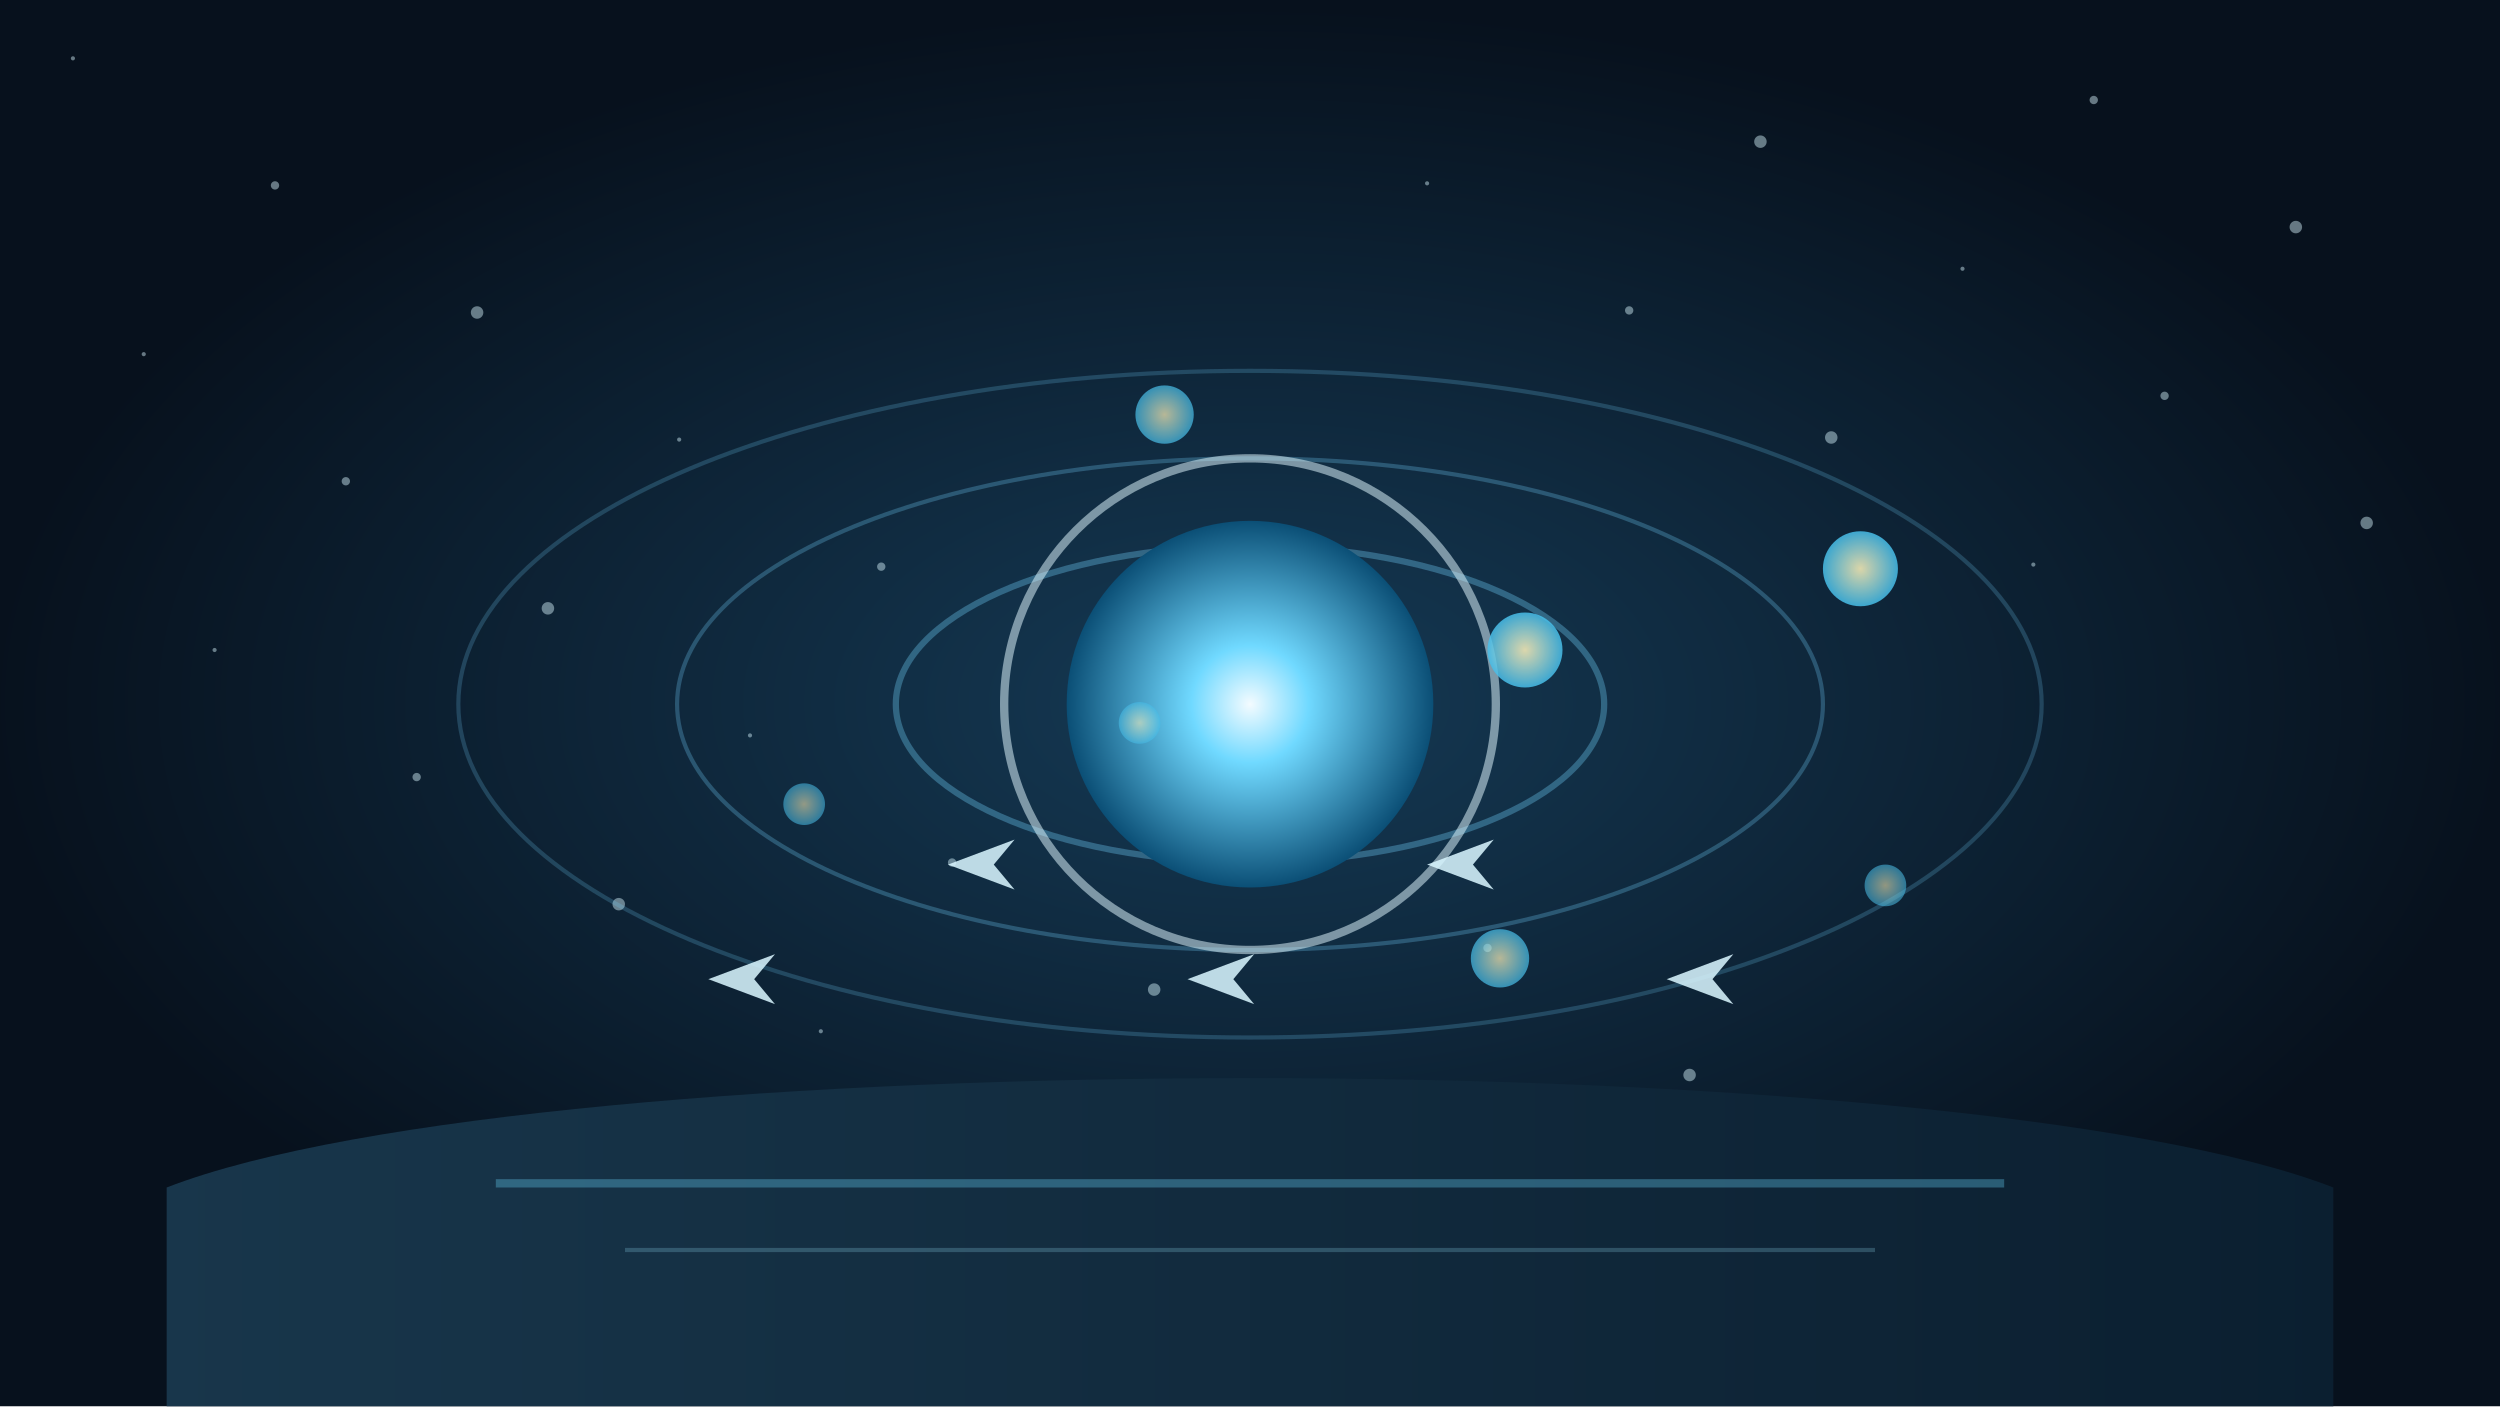
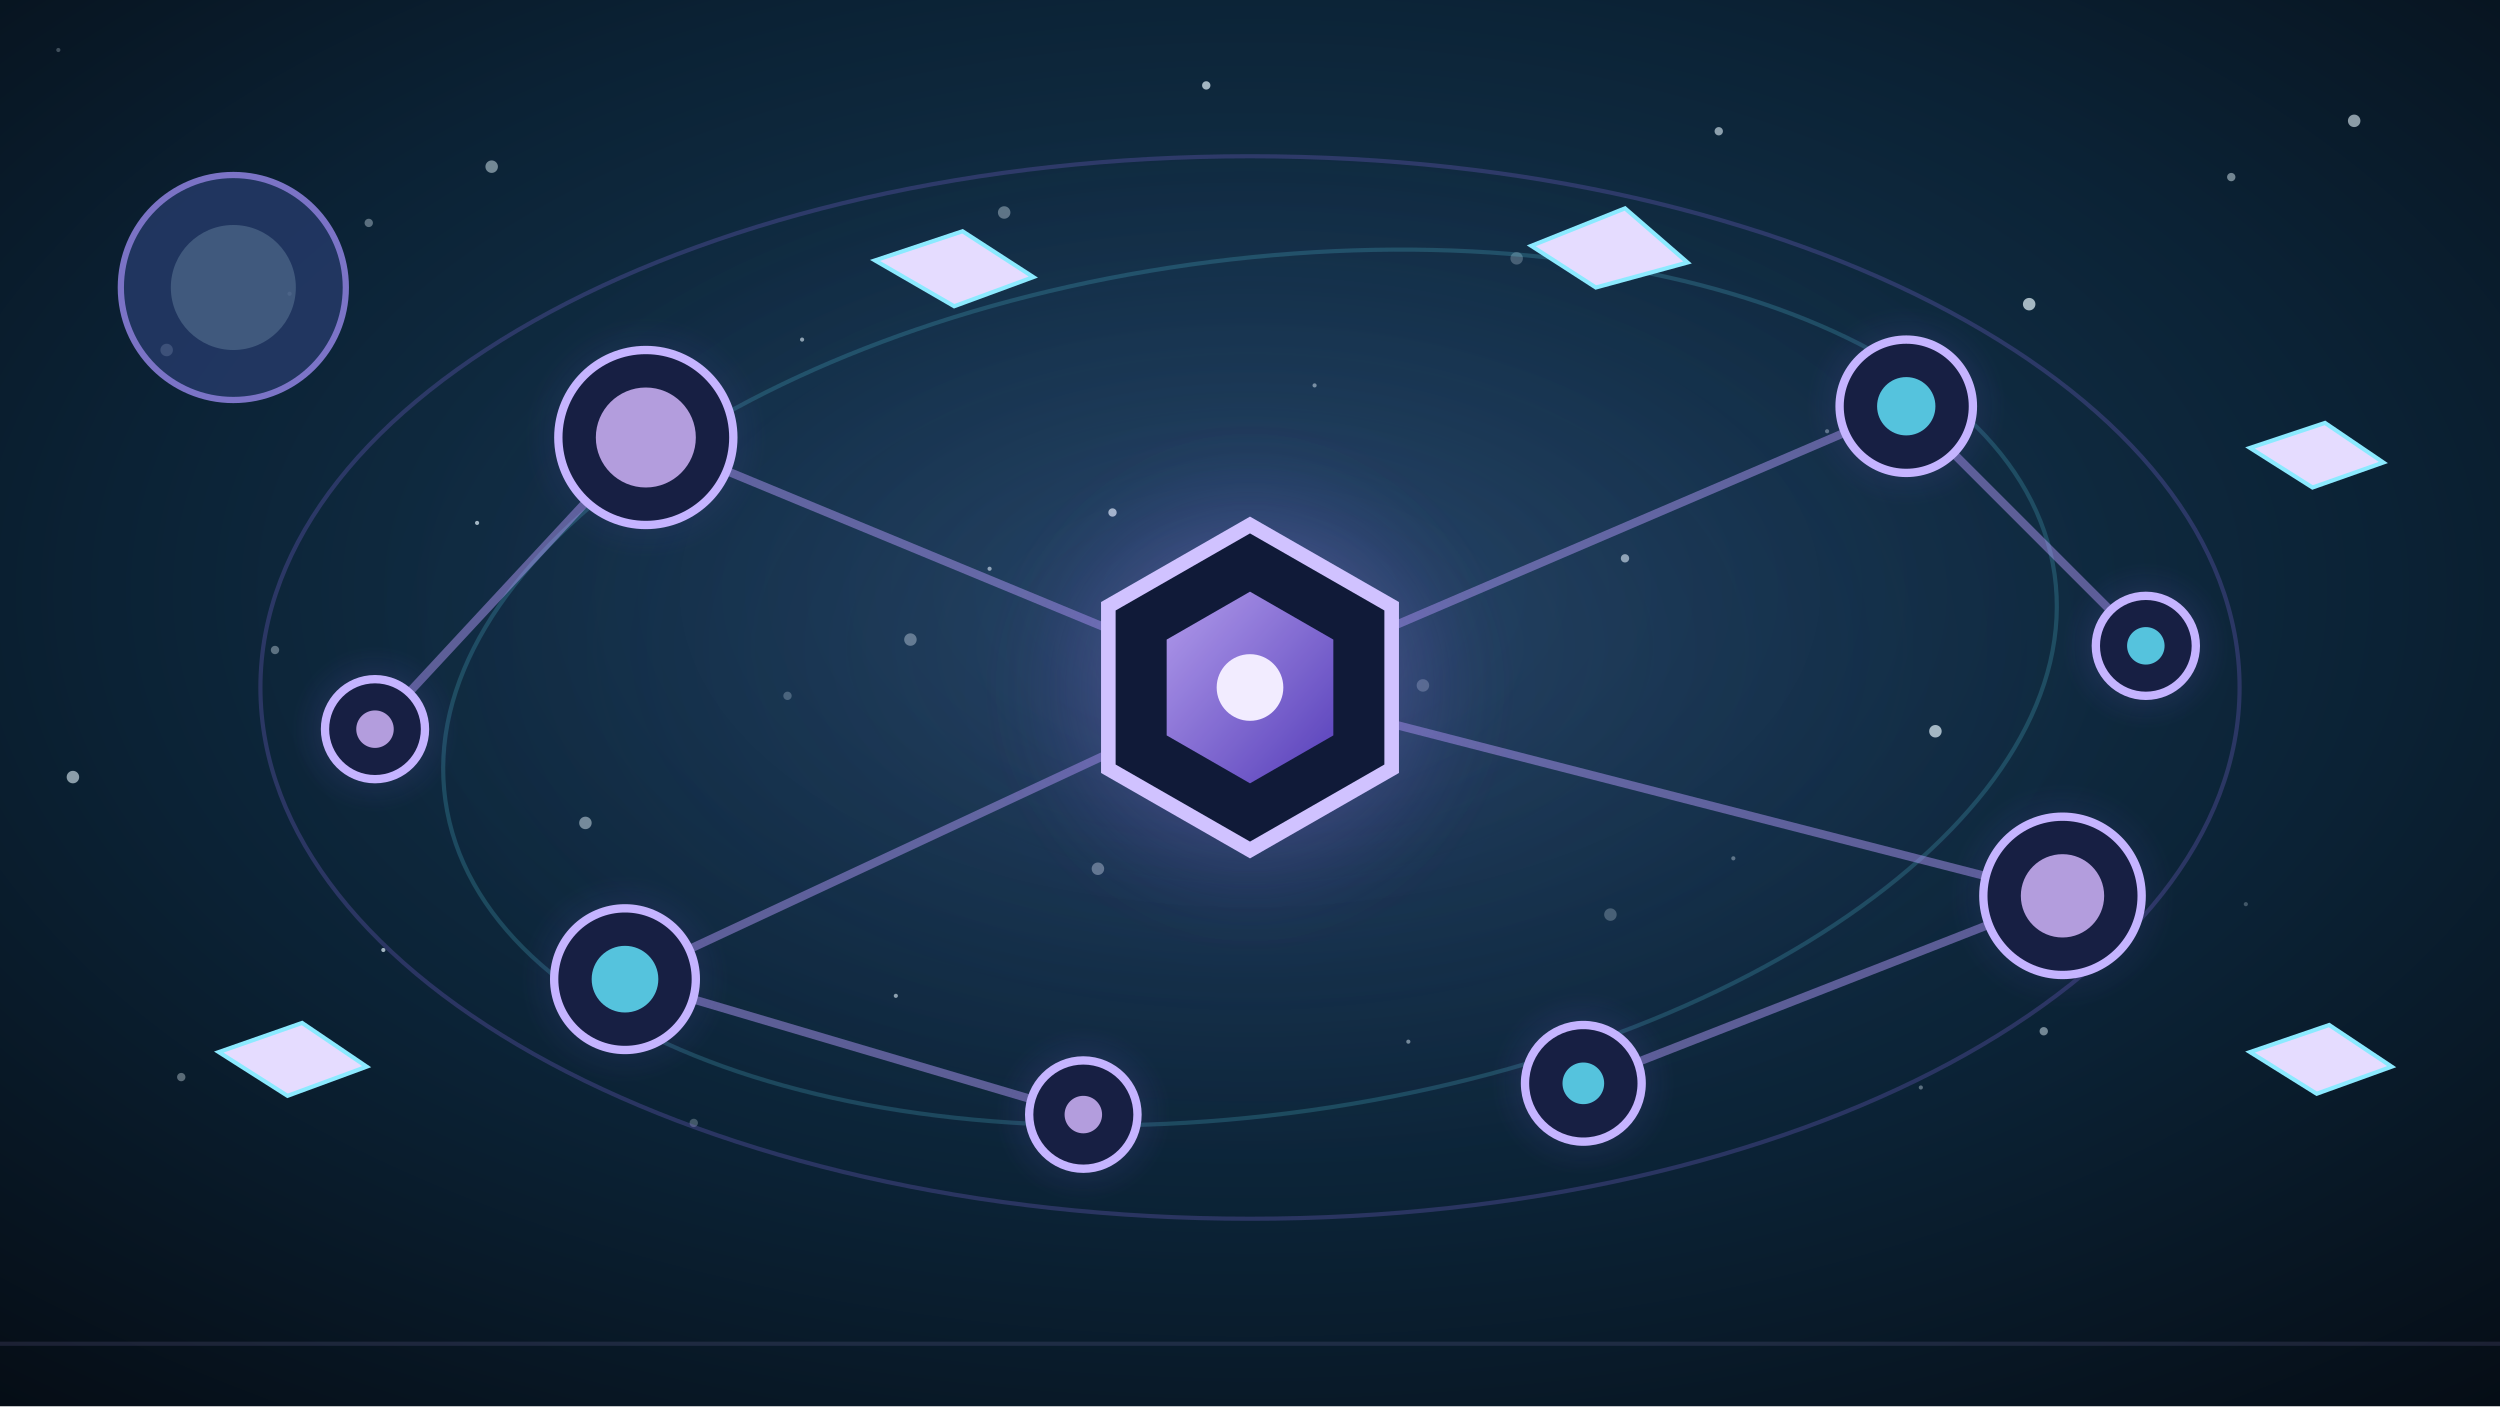
- <svg xmlns="http://www.w3.org/2000/svg" width="1200" height="675" viewBox="0 0 1200 675" role="img">
+ <svg xmlns="http://www.w3.org/2000/svg" width="1200" height="675" viewBox="0 0 1200 675" role="img" data-technology-level="advanced">
  <defs>
-     <radialGradient id="bg">
-       <stop offset="0" stop-color="#153a55" />
-       <stop offset="1" stop-color="#07111d" />
+     <radialGradient id="bg" cx="50%" cy="42%" r="78%">
+       <stop offset="0" stop-color="#183d58" />
+       <stop offset="0.58" stop-color="#0b2235" />
+       <stop offset="1" stop-color="#050c14" />
    </radialGradient>
-     <radialGradient id="core">
-       <stop offset="0" stop-color="#f3fbff" />
-       <stop offset="0.32" stop-color="#70d9ff" />
-       <stop offset="1" stop-color="#0b4f76" />
+     <linearGradient id="accent" x1="0" y1="0" x2="1" y2="1">
+       <stop stop-color="#c2a8ff" />
+       <stop offset="1" stop-color="#5d42c8" />
+     </linearGradient>
+     <radialGradient id="glow">
+       <stop offset="0" stop-color="#c2a8ff" stop-opacity="0.95" />
+       <stop offset="1" stop-color="#5d42c8" stop-opacity="0" />
    </radialGradient>
-     <radialGradient id="node">
-       <stop offset="0" stop-color="#fff4bd" />
-       <stop offset="1" stop-color="#45bde9" />
-     </radialGradient>
-     <linearGradient id="deck" x1="0" x2="1">
-       <stop stop-color="#18364b" />
-       <stop offset="1" stop-color="#0b1f30" />
+     <linearGradient id="metal" x1="0" y1="0" x2="1" y2="1">
+       <stop stop-color="#b9d5df" />
+       <stop offset="0.45" stop-color="#476b7c" />
+       <stop offset="1" stop-color="#162c3a" />
    </linearGradient>
+     <filter id="softGlow" x="-40%" y="-40%" width="180%" height="180%">
+       <feGaussianBlur stdDeviation="14" />
+     </filter>
  </defs>
  <rect width="1200" height="675" fill="url(#bg)" />
-   <g opacity="0.45">
-     <circle cx="35" cy="28" r="1" fill="#d9f6ff" />
-     <circle cx="132" cy="89" r="2" fill="#d9f6ff" />
-     <circle cx="229" cy="150" r="3" fill="#d9f6ff" />
-     <circle cx="326" cy="211" r="1" fill="#d9f6ff" />
-     <circle cx="423" cy="272" r="2" fill="#d9f6ff" />
-     <circle cx="520" cy="333" r="3" fill="#d9f6ff" />
-     <circle cx="617" cy="394" r="1" fill="#d9f6ff" />
-     <circle cx="714" cy="455" r="2" fill="#d9f6ff" />
-     <circle cx="811" cy="516" r="3" fill="#d9f6ff" />
-     <circle cx="908" cy="577" r="1" fill="#d9f6ff" />
-     <circle cx="1005" cy="48" r="2" fill="#d9f6ff" />
-     <circle cx="1102" cy="109" r="3" fill="#d9f6ff" />
-     <circle cx="69" cy="170" r="1" fill="#d9f6ff" />
-     <circle cx="166" cy="231" r="2" fill="#d9f6ff" />
-     <circle cx="263" cy="292" r="3" fill="#d9f6ff" />
-     <circle cx="360" cy="353" r="1" fill="#d9f6ff" />
-     <circle cx="457" cy="414" r="2" fill="#d9f6ff" />
-     <circle cx="554" cy="475" r="3" fill="#d9f6ff" />
-     <circle cx="651" cy="536" r="1" fill="#d9f6ff" />
-     <circle cx="748" cy="597" r="2" fill="#d9f6ff" />
-     <circle cx="845" cy="68" r="3" fill="#d9f6ff" />
-     <circle cx="942" cy="129" r="1" fill="#d9f6ff" />
-     <circle cx="1039" cy="190" r="2" fill="#d9f6ff" />
-     <circle cx="1136" cy="251" r="3" fill="#d9f6ff" />
-     <circle cx="103" cy="312" r="1" fill="#d9f6ff" />
-     <circle cx="200" cy="373" r="2" fill="#d9f6ff" />
-     <circle cx="297" cy="434" r="3" fill="#d9f6ff" />
-     <circle cx="394" cy="495" r="1" fill="#d9f6ff" />
-     <circle cx="491" cy="556" r="2" fill="#d9f6ff" />
-     <circle cx="588" cy="617" r="3" fill="#d9f6ff" />
-     <circle cx="685" cy="88" r="1" fill="#d9f6ff" />
-     <circle cx="782" cy="149" r="2" fill="#d9f6ff" />
-     <circle cx="879" cy="210" r="3" fill="#d9f6ff" />
-     <circle cx="976" cy="271" r="1" fill="#d9f6ff" />
+   <g aria-hidden="true">
+     <circle cx="28" cy="24" r="1" fill="#e8f8ff" opacity="0.25" />
+     <circle cx="177" cy="107" r="2" fill="#e8f8ff" opacity="0.36" />
+     <circle cx="326" cy="190" r="3" fill="#e8f8ff" opacity="0.47" />
+     <circle cx="475" cy="273" r="1" fill="#e8f8ff" opacity="0.58" />
+     <circle cx="624" cy="356" r="2" fill="#e8f8ff" opacity="0.69" />
+     <circle cx="773" cy="439" r="3" fill="#e8f8ff" opacity="0.25" />
+     <circle cx="922" cy="522" r="1" fill="#e8f8ff" opacity="0.36" />
+     <circle cx="1071" cy="85" r="2" fill="#e8f8ff" opacity="0.47" />
+     <circle cx="80" cy="168" r="3" fill="#e8f8ff" opacity="0.58" />
+     <circle cx="229" cy="251" r="1" fill="#e8f8ff" opacity="0.69" />
+     <circle cx="378" cy="334" r="2" fill="#e8f8ff" opacity="0.25" />
+     <circle cx="527" cy="417" r="3" fill="#e8f8ff" opacity="0.36" />
+     <circle cx="676" cy="500" r="1" fill="#e8f8ff" opacity="0.47" />
+     <circle cx="825" cy="63" r="2" fill="#e8f8ff" opacity="0.58" />
+     <circle cx="974" cy="146" r="3" fill="#e8f8ff" opacity="0.69" />
+     <circle cx="1123" cy="229" r="1" fill="#e8f8ff" opacity="0.25" />
+     <circle cx="132" cy="312" r="2" fill="#e8f8ff" opacity="0.36" />
+     <circle cx="281" cy="395" r="3" fill="#e8f8ff" opacity="0.47" />
+     <circle cx="430" cy="478" r="1" fill="#e8f8ff" opacity="0.58" />
+     <circle cx="579" cy="41" r="2" fill="#e8f8ff" opacity="0.69" />
+     <circle cx="728" cy="124" r="3" fill="#e8f8ff" opacity="0.25" />
+     <circle cx="877" cy="207" r="1" fill="#e8f8ff" opacity="0.36" />
+     <circle cx="1026" cy="290" r="2" fill="#e8f8ff" opacity="0.47" />
+     <circle cx="35" cy="373" r="3" fill="#e8f8ff" opacity="0.58" />
+     <circle cx="184" cy="456" r="1" fill="#e8f8ff" opacity="0.69" />
+     <circle cx="333" cy="539" r="2" fill="#e8f8ff" opacity="0.25" />
+     <circle cx="482" cy="102" r="3" fill="#e8f8ff" opacity="0.36" />
+     <circle cx="631" cy="185" r="1" fill="#e8f8ff" opacity="0.47" />
+     <circle cx="780" cy="268" r="2" fill="#e8f8ff" opacity="0.58" />
+     <circle cx="929" cy="351" r="3" fill="#e8f8ff" opacity="0.69" />
+     <circle cx="1078" cy="434" r="1" fill="#e8f8ff" opacity="0.25" />
+     <circle cx="87" cy="517" r="2" fill="#e8f8ff" opacity="0.36" />
+     <circle cx="236" cy="80" r="3" fill="#e8f8ff" opacity="0.47" />
+     <circle cx="385" cy="163" r="1" fill="#e8f8ff" opacity="0.58" />
+     <circle cx="534" cy="246" r="2" fill="#e8f8ff" opacity="0.69" />
+     <circle cx="683" cy="329" r="3" fill="#e8f8ff" opacity="0.25" />
+     <circle cx="832" cy="412" r="1" fill="#e8f8ff" opacity="0.36" />
+     <circle cx="981" cy="495" r="2" fill="#e8f8ff" opacity="0.47" />
+     <circle cx="1130" cy="58" r="3" fill="#e8f8ff" opacity="0.58" />
+     <circle cx="139" cy="141" r="1" fill="#e8f8ff" opacity="0.69" />
+     <circle cx="288" cy="224" r="2" fill="#e8f8ff" opacity="0.25" />
+     <circle cx="437" cy="307" r="3" fill="#e8f8ff" opacity="0.36" />
  </g>
-   <path d="M80 570 C260 500 940 500 1120 570 L1120 675 L80 675 Z" fill="url(#deck)" />
-   <ellipse cx="600" cy="338" rx="170" ry="76" fill="none" stroke="#74d4ff" stroke-width="3" opacity="0.33" />
-   <ellipse cx="600" cy="338" rx="275" ry="118" fill="none" stroke="#74d4ff" stroke-width="2" opacity="0.27" />
-   <ellipse cx="600" cy="338" rx="380" ry="160" fill="none" stroke="#74d4ff" stroke-width="2" opacity="0.21" />
-   <circle cx="600" cy="338" r="88" fill="url(#core)" />
-   <circle cx="600" cy="338" r="118" fill="none" stroke="#e0f7ff" stroke-width="4" opacity="0.52" />
-   <circle cx="547" cy="347" r="10" fill="url(#node)" opacity="0.55" />
-   <circle cx="720" cy="460" r="14" fill="url(#node)" opacity="0.7" />
-   <circle cx="893" cy="273" r="18" fill="url(#node)" opacity="0.85" />
-   <circle cx="386" cy="386" r="10" fill="url(#node)" opacity="0.55" />
-   <circle cx="559" cy="199" r="14" fill="url(#node)" opacity="0.7" />
-   <circle cx="732" cy="312" r="18" fill="url(#node)" opacity="0.85" />
-   <circle cx="905" cy="425" r="10" fill="url(#node)" opacity="0.55" />
-   <path d="M 340 470 l 32 -12 l -10 12 l 10 12 z" fill="#d9f6ff" opacity="0.86" />
-   <path d="M 455 415 l 32 -12 l -10 12 l 10 12 z" fill="#d9f6ff" opacity="0.86" />
-   <path d="M 570 470 l 32 -12 l -10 12 l 10 12 z" fill="#d9f6ff" opacity="0.86" />
-   <path d="M 685 415 l 32 -12 l -10 12 l 10 12 z" fill="#d9f6ff" opacity="0.86" />
-   <path d="M 800 470 l 32 -12 l -10 12 l 10 12 z" fill="#d9f6ff" opacity="0.86" />
-   <path d="M238 568 H962" stroke="#62c9ef" stroke-width="4" opacity="0.35" />
-   <path d="M300 600 H900" stroke="#9be7ff" stroke-width="2" opacity="0.22" />
+   <ellipse cx="600" cy="310" rx="420" ry="250" fill="url(#glow)" opacity="0.12" filter="url(#softGlow)" />
+   <g id="scene-advanced" data-art-signature="hyperlane-network">
+     <ellipse cx="600" cy="330" rx="475" ry="255" fill="none" stroke="#7b65d5" stroke-width="2" opacity="0.28" />
+     <ellipse cx="600" cy="330" rx="390" ry="205" fill="none" stroke="#63e7ff" stroke-width="2" opacity="0.18" transform="rotate(-8 600 330)" />
+     <path d="M600 330 L310 210" stroke="#b89cff" stroke-width="4" opacity="0.46" />
+     <path d="M600 330 L915 195" stroke="#b89cff" stroke-width="4" opacity="0.46" />
+     <path d="M600 330 L990 430" stroke="#b89cff" stroke-width="4" opacity="0.46" />
+     <path d="M600 330 L300 470" stroke="#b89cff" stroke-width="4" opacity="0.46" />
+     <path d="M310 210 L180 350" stroke="#b89cff" stroke-width="4" opacity="0.46" />
+     <path d="M915 195 L1030 310" stroke="#b89cff" stroke-width="4" opacity="0.46" />
+     <path d="M300 470 L520 535" stroke="#b89cff" stroke-width="4" opacity="0.46" />
+     <path d="M990 430 L760 520" stroke="#b89cff" stroke-width="4" opacity="0.46" />
+     <g transform="translate(310 210)">
+       <circle r="58" fill="url(#glow)" opacity="0.28" />
+       <circle r="42" fill="#171f43" stroke="#c5b4ff" stroke-width="4" />
+       <circle r="24" fill="#d6b8ff" opacity="0.82" />
+     </g>
+     <g transform="translate(915 195)">
+       <circle r="48" fill="url(#glow)" opacity="0.28" />
+       <circle r="32" fill="#171f43" stroke="#c5b4ff" stroke-width="4" />
+       <circle r="14" fill="#63e7ff" opacity="0.82" />
+     </g>
+     <g transform="translate(990 430)">
+       <circle r="54" fill="url(#glow)" opacity="0.28" />
+       <circle r="38" fill="#171f43" stroke="#c5b4ff" stroke-width="4" />
+       <circle r="20" fill="#d6b8ff" opacity="0.82" />
+     </g>
+     <g transform="translate(300 470)">
+       <circle r="50" fill="url(#glow)" opacity="0.28" />
+       <circle r="34" fill="#171f43" stroke="#c5b4ff" stroke-width="4" />
+       <circle r="16" fill="#63e7ff" opacity="0.82" />
+     </g>
+     <g transform="translate(180 350)">
+       <circle r="40" fill="url(#glow)" opacity="0.28" />
+       <circle r="24" fill="#171f43" stroke="#c5b4ff" stroke-width="4" />
+       <circle r="9" fill="#d6b8ff" opacity="0.82" />
+     </g>
+     <g transform="translate(1030 310)">
+       <circle r="40" fill="url(#glow)" opacity="0.28" />
+       <circle r="24" fill="#171f43" stroke="#c5b4ff" stroke-width="4" />
+       <circle r="9" fill="#63e7ff" opacity="0.82" />
+     </g>
+     <g transform="translate(520 535)">
+       <circle r="42" fill="url(#glow)" opacity="0.28" />
+       <circle r="26" fill="#171f43" stroke="#c5b4ff" stroke-width="4" />
+       <circle r="9" fill="#d6b8ff" opacity="0.82" />
+     </g>
+     <g transform="translate(760 520)">
+       <circle r="44" fill="url(#glow)" opacity="0.28" />
+       <circle r="28" fill="#171f43" stroke="#c5b4ff" stroke-width="4" />
+       <circle r="10" fill="#63e7ff" opacity="0.82" />
+     </g>
+     <g id="advanced-hypernet-core" transform="translate(600 330)">
+       <circle r="118" fill="url(#glow)" opacity="0.52" filter="url(#softGlow)" />
+       <path d="M0 -78 L68 -39 L68 39 L0 78 L-68 39 L-68 -39 Z" fill="#101a38" stroke="#d0c2ff" stroke-width="7" />
+       <path d="M0 -46 L40 -23 L40 23 L0 46 L-40 23 L-40 -23 Z" fill="url(#accent)" opacity="0.9" />
+       <circle r="16" fill="#f2ecff" />
+     </g>
+     <g id="advanced-fleet" fill="#e5dcff" stroke="#8ceaff" stroke-width="2">
+       <path d="M420 125 l42 -14 l34 22 l-38 14 z" />
+       <path d="M735 118 l45 -18 l30 26 l-44 12 z" />
+       <path d="M1080 215 l36 -12 l28 19 l-34 12 z" />
+       <path d="M1080 505 l38 -13 l30 20 l-36 13 z" />
+       <path d="M105 505 l40 -14 l31 21 l-38 14 z" />
+     </g>
+     <circle cx="112" cy="138" r="54" fill="#263b6b" stroke="#9b8bf0" stroke-width="3" opacity="0.78" />
+     <circle cx="112" cy="138" r="30" fill="#4f6a8b" opacity="0.68" />
+   </g>
+   <path d="M0 645 H1200" stroke="#c2a8ff" stroke-width="2" opacity="0.12" />
</svg>
